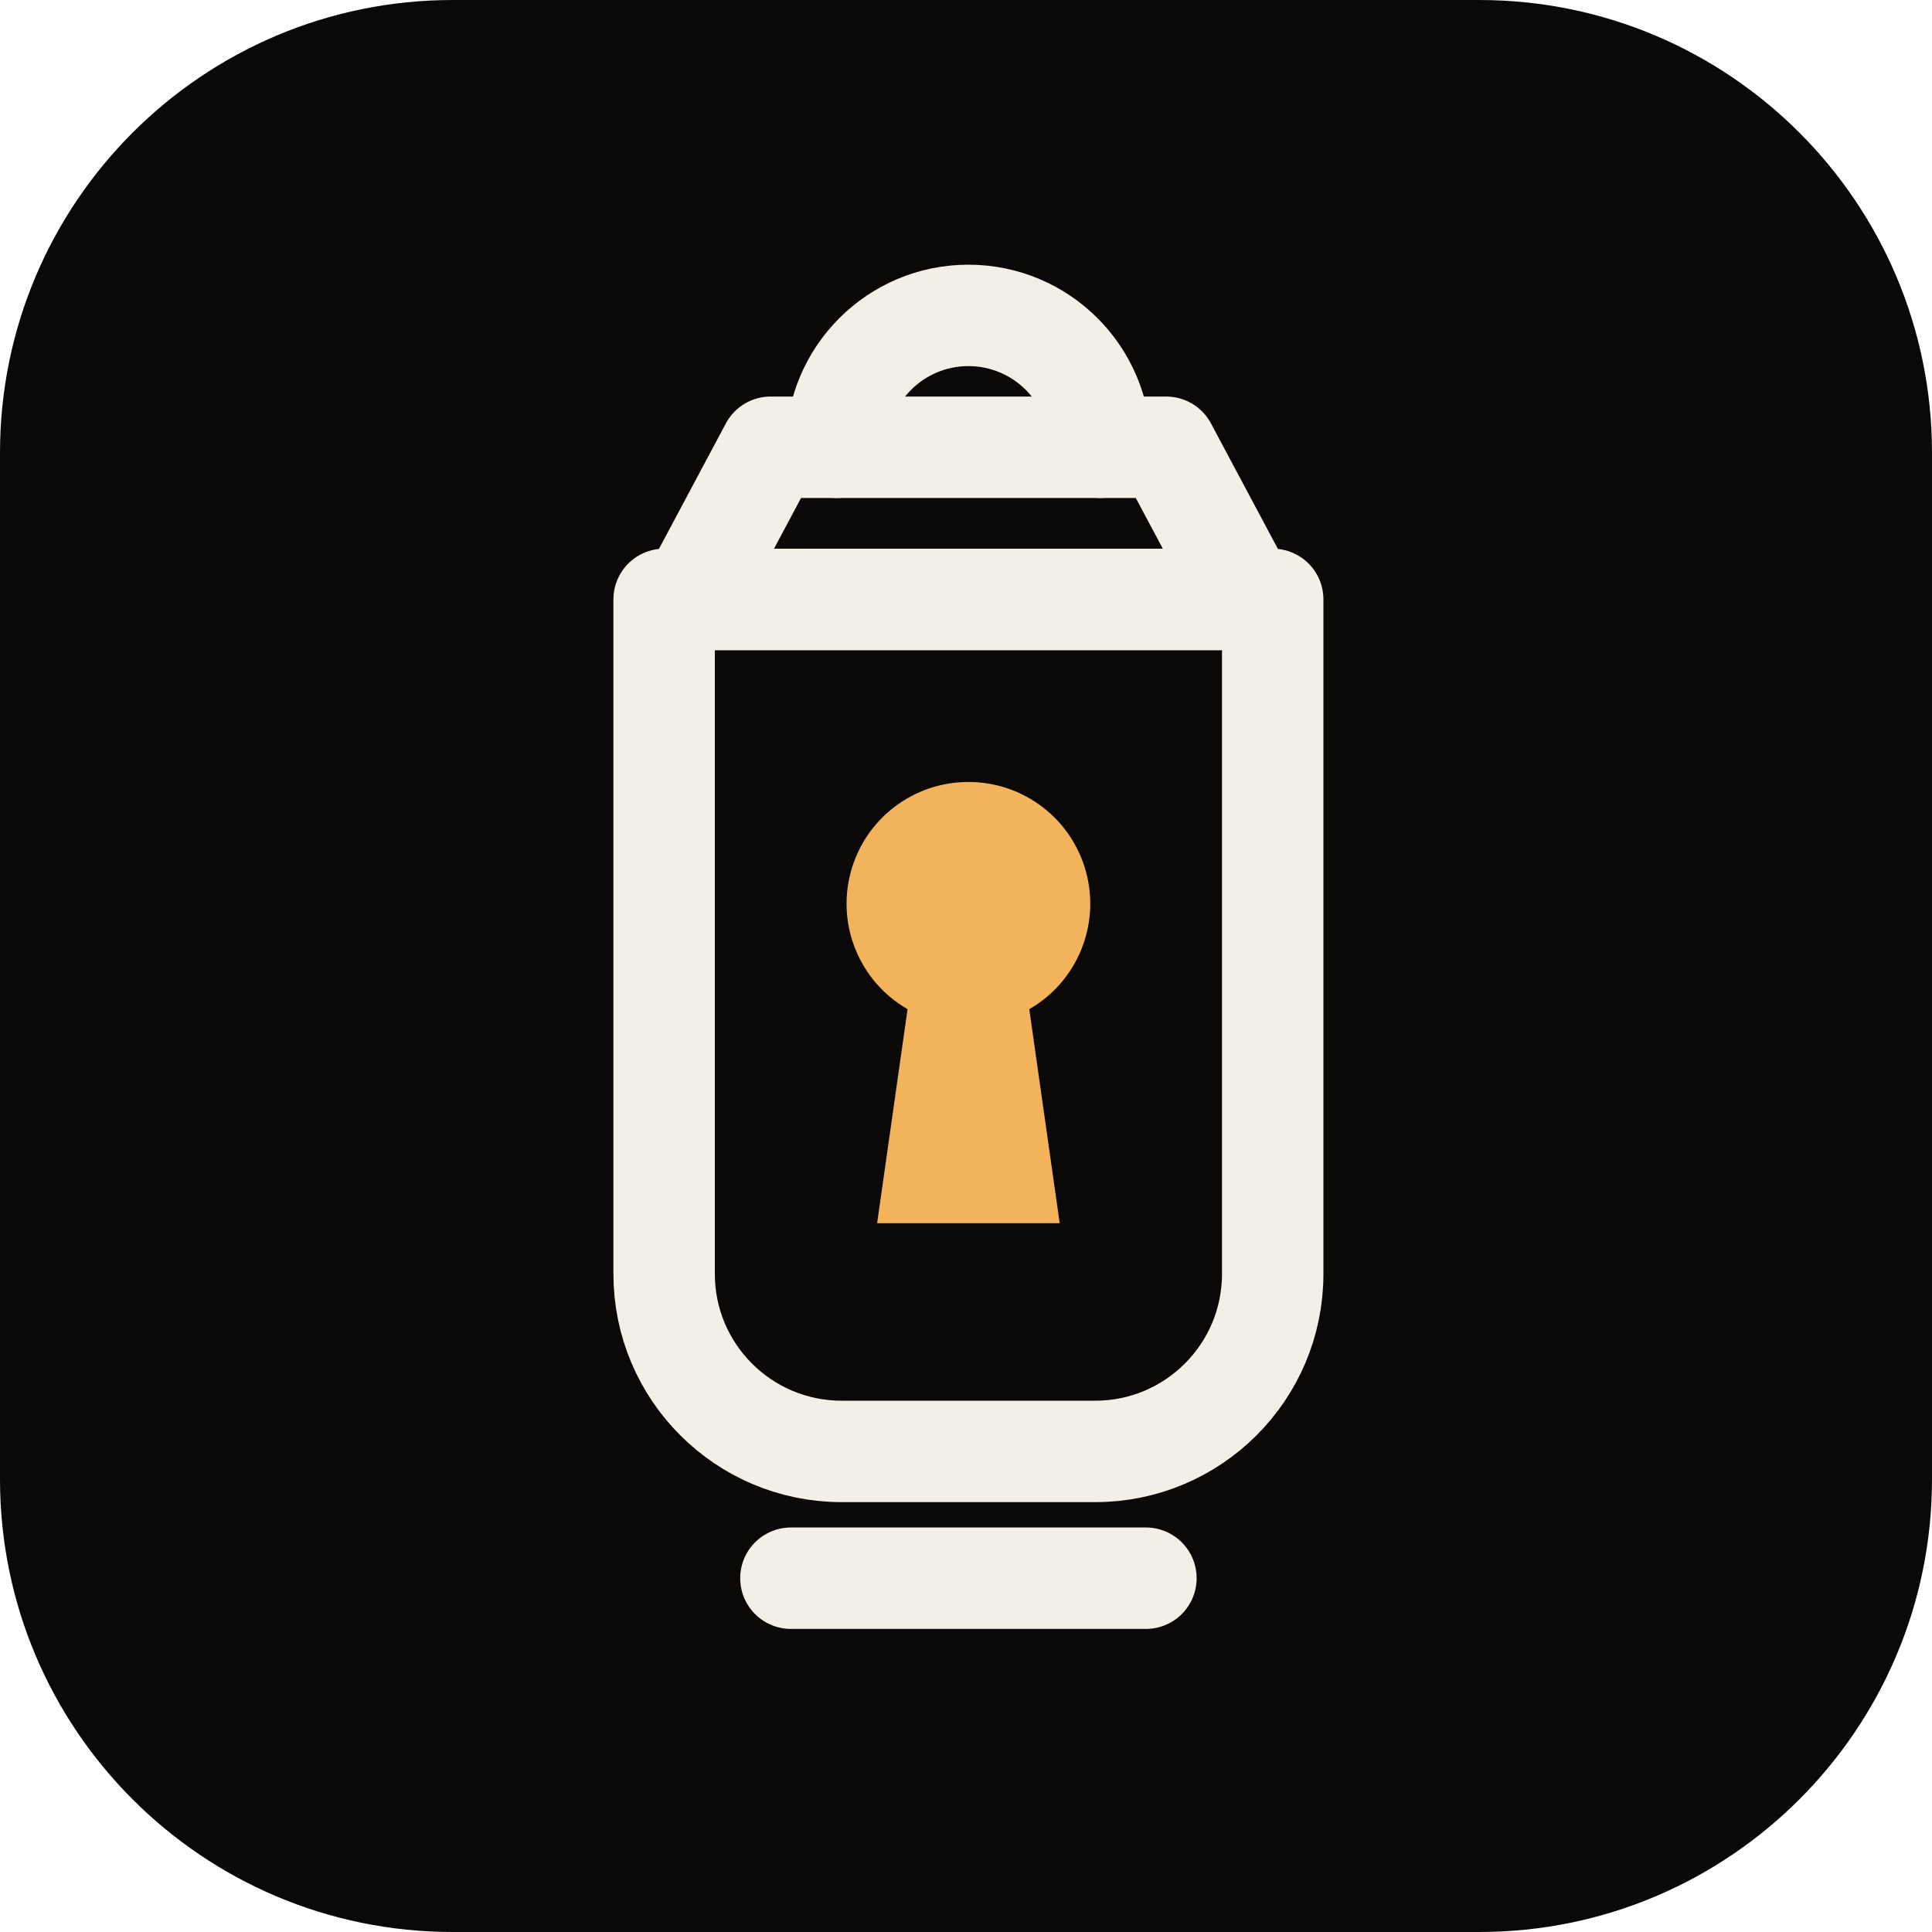
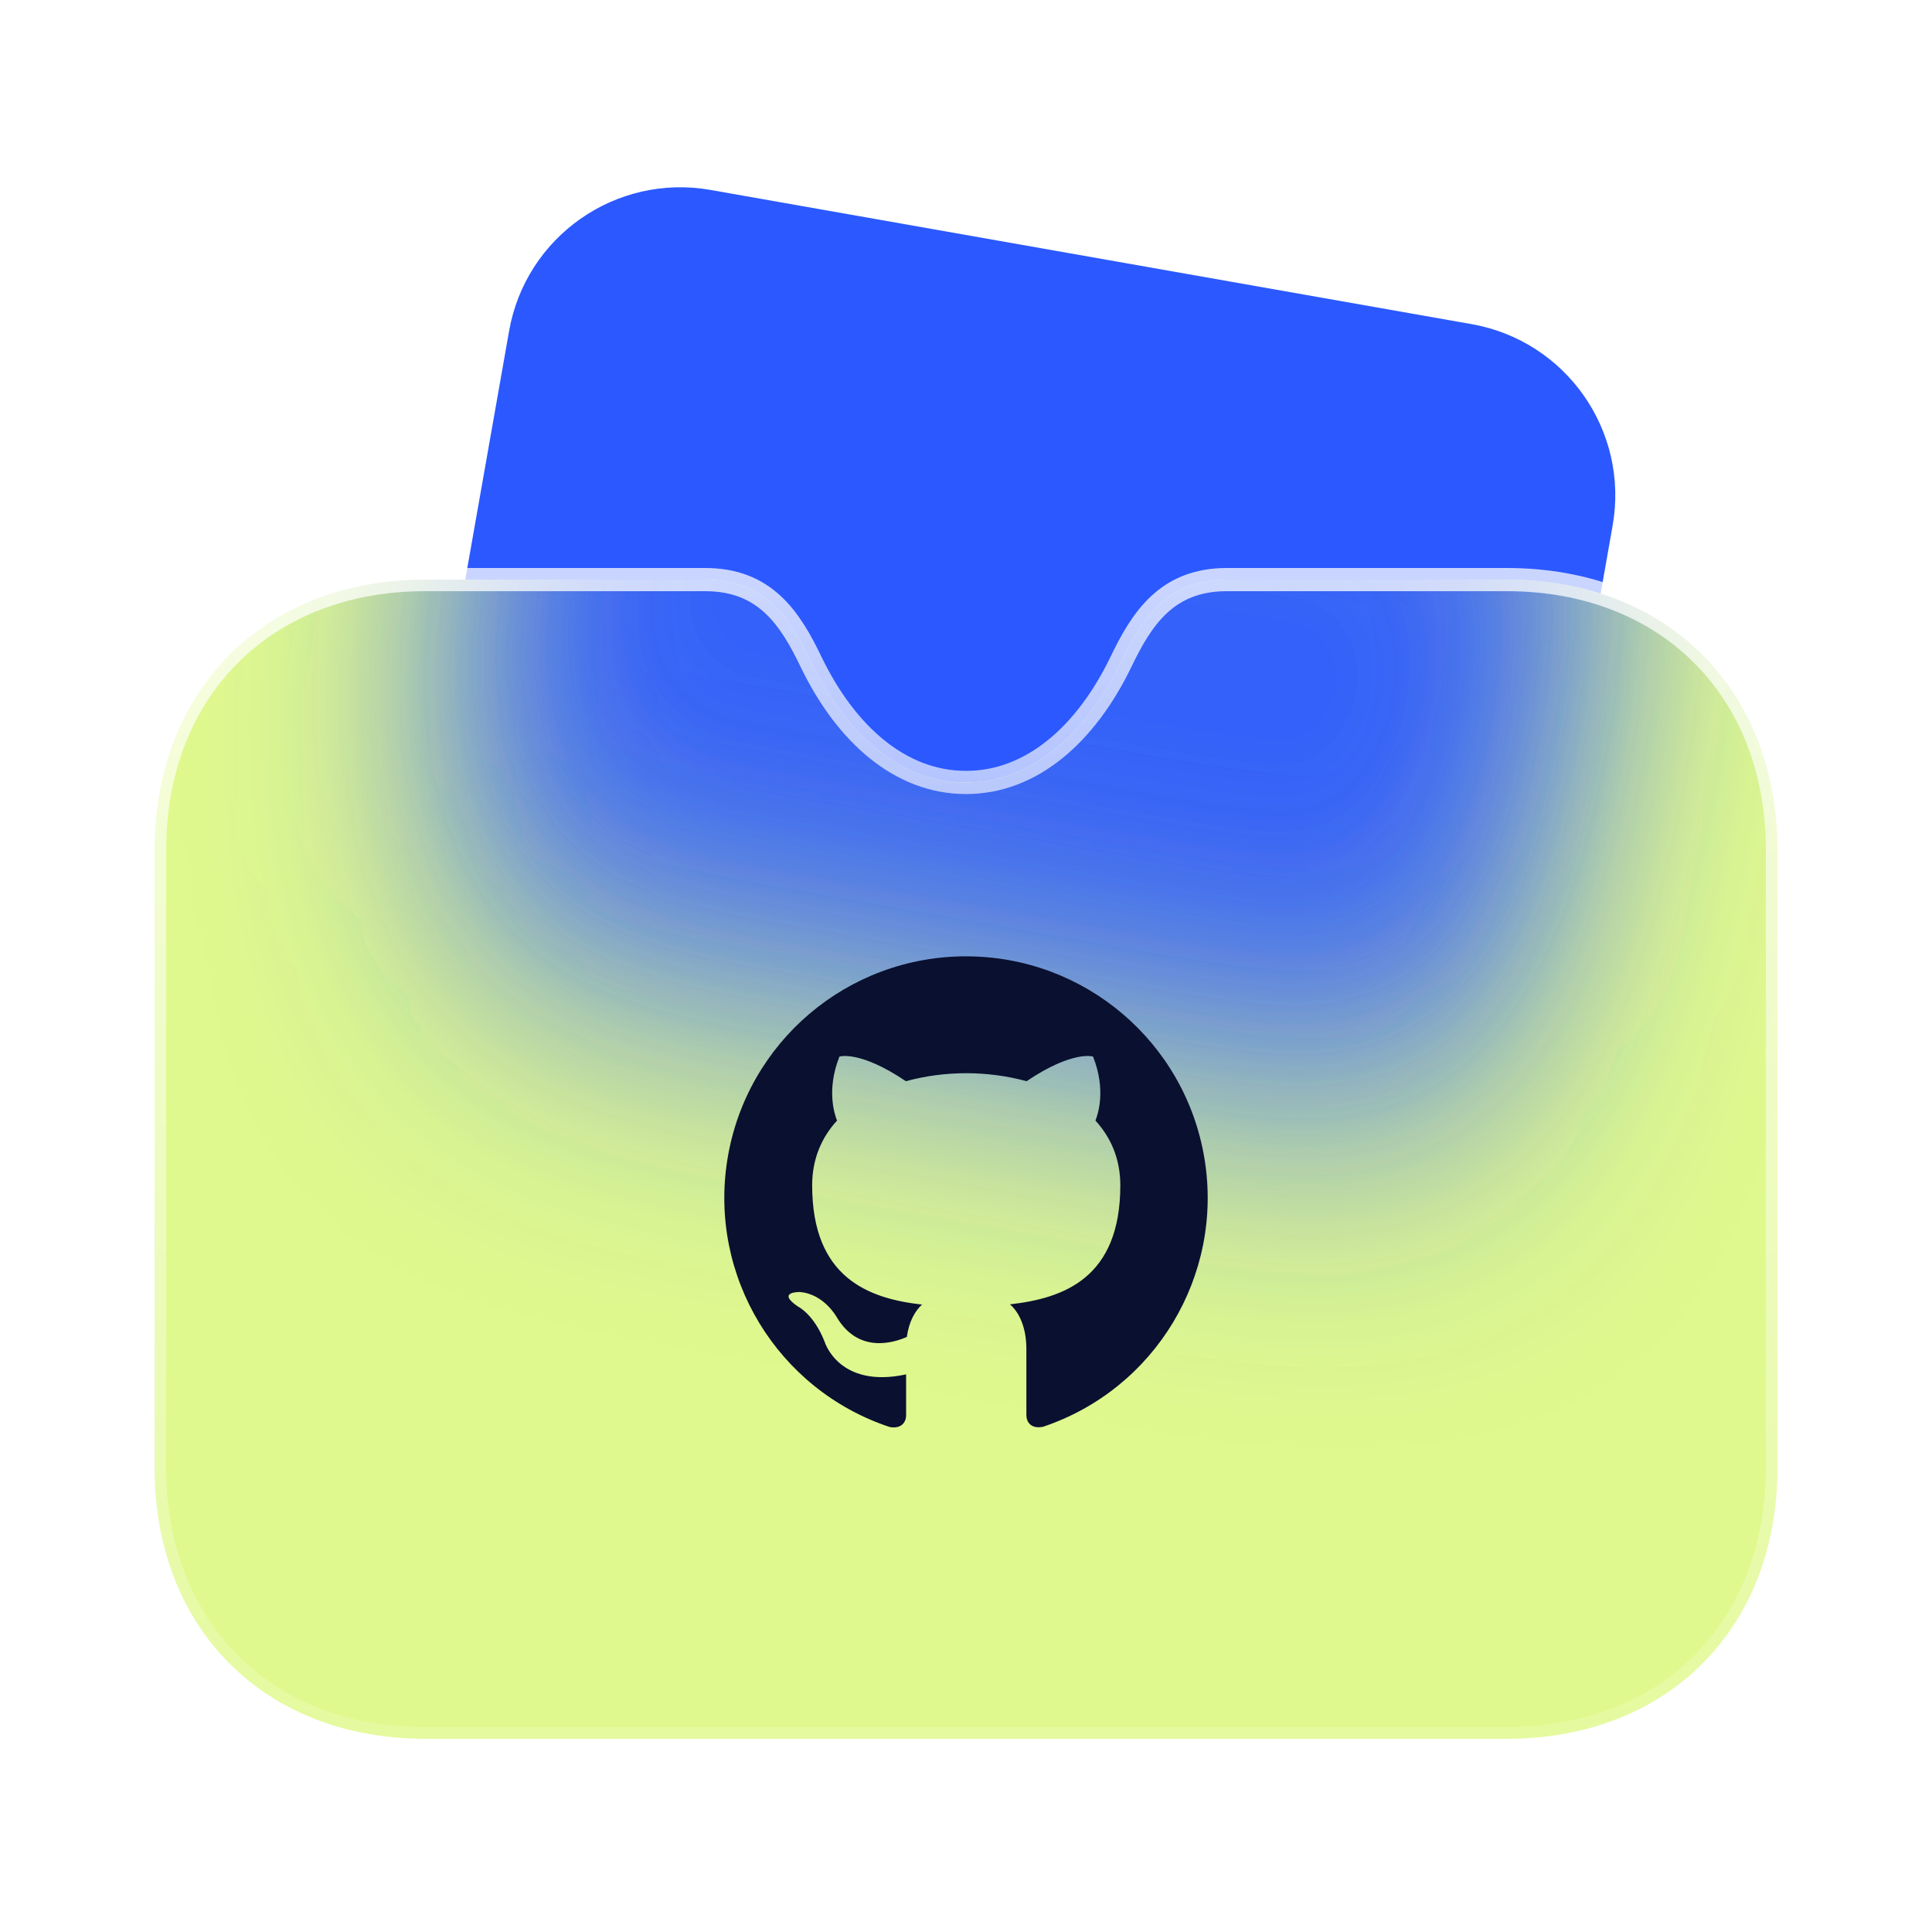
- <svg xmlns="http://www.w3.org/2000/svg" viewBox="0 0 32 32">
-   <rect width="32" height="32" rx="7.5" fill="#0a0908" />
-   <g transform="translate(2.6 2.2) scale(.84)">
-     <g fill="none" stroke="#f4efe6" stroke-width="2" stroke-linecap="round" stroke-linejoin="round">
-       <path d="M13.4 6.2a2.6 2.6 0 0 1 5.2 0" />
-       <path d="M10.5 9.2h11l-1.6-3h-7.8z" />
-       <path d="M10 9.2h12v13.3a3.5 3.5 0 0 1-3.5 3.5h-5a3.5 3.5 0 0 1-3.5-3.5z" />
-       <path d="M12.5 28.5h7" />
-     </g>
-     <path fill="#f2b35b" d="M16 12.8a2.4 2.4 0 0 1 1.2 4.48L17.8 21.5h-3.6l.6-4.22A2.4 2.4 0 0 1 16 12.8z" />
+ <svg xmlns="http://www.w3.org/2000/svg" width="120" height="120" viewBox="10 14 100 100">
+   <defs>
+     <clipPath id="p">
+       <path d="M32 44H46.5C49.6 44 50.9 46 52 48.3C53.8 52 56.6 54.5 60 54.5C63.4 54.5 66.2 52 68 48.3C69.1 46 70.4 44 73.5 44H88C96.3 44 102 49.7 102 58V90C102 98.3 96.3 104 88 104H32C23.7 104 18 98.3 18 90V58C18 49.7 23.7 44 32 44Z" />
+     </clipPath>
+     <filter id="b" x="-60%" y="-60%" width="220%" height="220%">
+       <feGaussianBlur stdDeviation="7" />
+     </filter>
+     <linearGradient id="e" x1="0" y1="0" x2="0" y2="1">
+       <stop offset="0" stop-color="#fff" stop-opacity=".75" />
+       <stop offset="1" stop-color="#fff" stop-opacity=".15" />
+     </linearGradient>
+   </defs>
+   <rect x="34" y="27" width="58" height="40" rx="9" fill="#2b59ff" transform="rotate(10 63 47)" />
+   <path d="M32 44H46.5C49.6 44 50.9 46 52 48.3C53.8 52 56.6 54.5 60 54.5C63.4 54.5 66.2 52 68 48.3C69.1 46 70.4 44 73.5 44H88C96.3 44 102 49.7 102 58V90C102 98.3 96.3 104 88 104H32C23.7 104 18 98.3 18 90V58C18 49.7 23.7 44 32 44Z" fill="#e0f98e" />
+   <g clip-path="url(#p)">
+     <rect x="34" y="27" width="58" height="40" rx="9" fill="#2b59ff" transform="rotate(10 63 47)" filter="url(#b)" opacity=".95" />
  </g>
+   <path d="M32 44H46.5C49.6 44 50.9 46 52 48.3C53.8 52 56.6 54.5 60 54.5C63.4 54.5 66.2 52 68 48.3C69.1 46 70.4 44 73.5 44H88C96.3 44 102 49.7 102 58V90C102 98.3 96.3 104 88 104H32C23.7 104 18 98.3 18 90V58C18 49.7 23.7 44 32 44Z" fill="none" stroke="url(#e)" stroke-width="1.2" />
+   <path transform="translate(45 61) scale(1.25)" fill="#0a1030" d="M12 2a10 10 0 0 0-3.16 19.49c.5.09.68-.22.68-.48v-1.7c-2.78.6-3.37-1.34-3.37-1.34-.45-1.16-1.11-1.47-1.11-1.47-.91-.62.07-.6.07-.6 1 .07 1.53 1.03 1.53 1.03.9 1.52 2.34 1.08 2.91.83.09-.65.35-1.09.63-1.34-2.22-.25-4.55-1.11-4.55-4.94 0-1.09.39-1.98 1.03-2.68-.1-.25-.45-1.27.1-2.65 0 0 .84-.27 2.75 1.02a9.6 9.6 0 0 1 5 0c1.91-1.29 2.75-1.02 2.75-1.02.55 1.38.2 2.4.1 2.65.64.7 1.03 1.59 1.03 2.68 0 3.84-2.34 4.68-4.57 4.93.36.31.68.92.68 1.85v2.74c0 .27.18.58.69.48A10 10 0 0 0 12 2Z" />
</svg>
